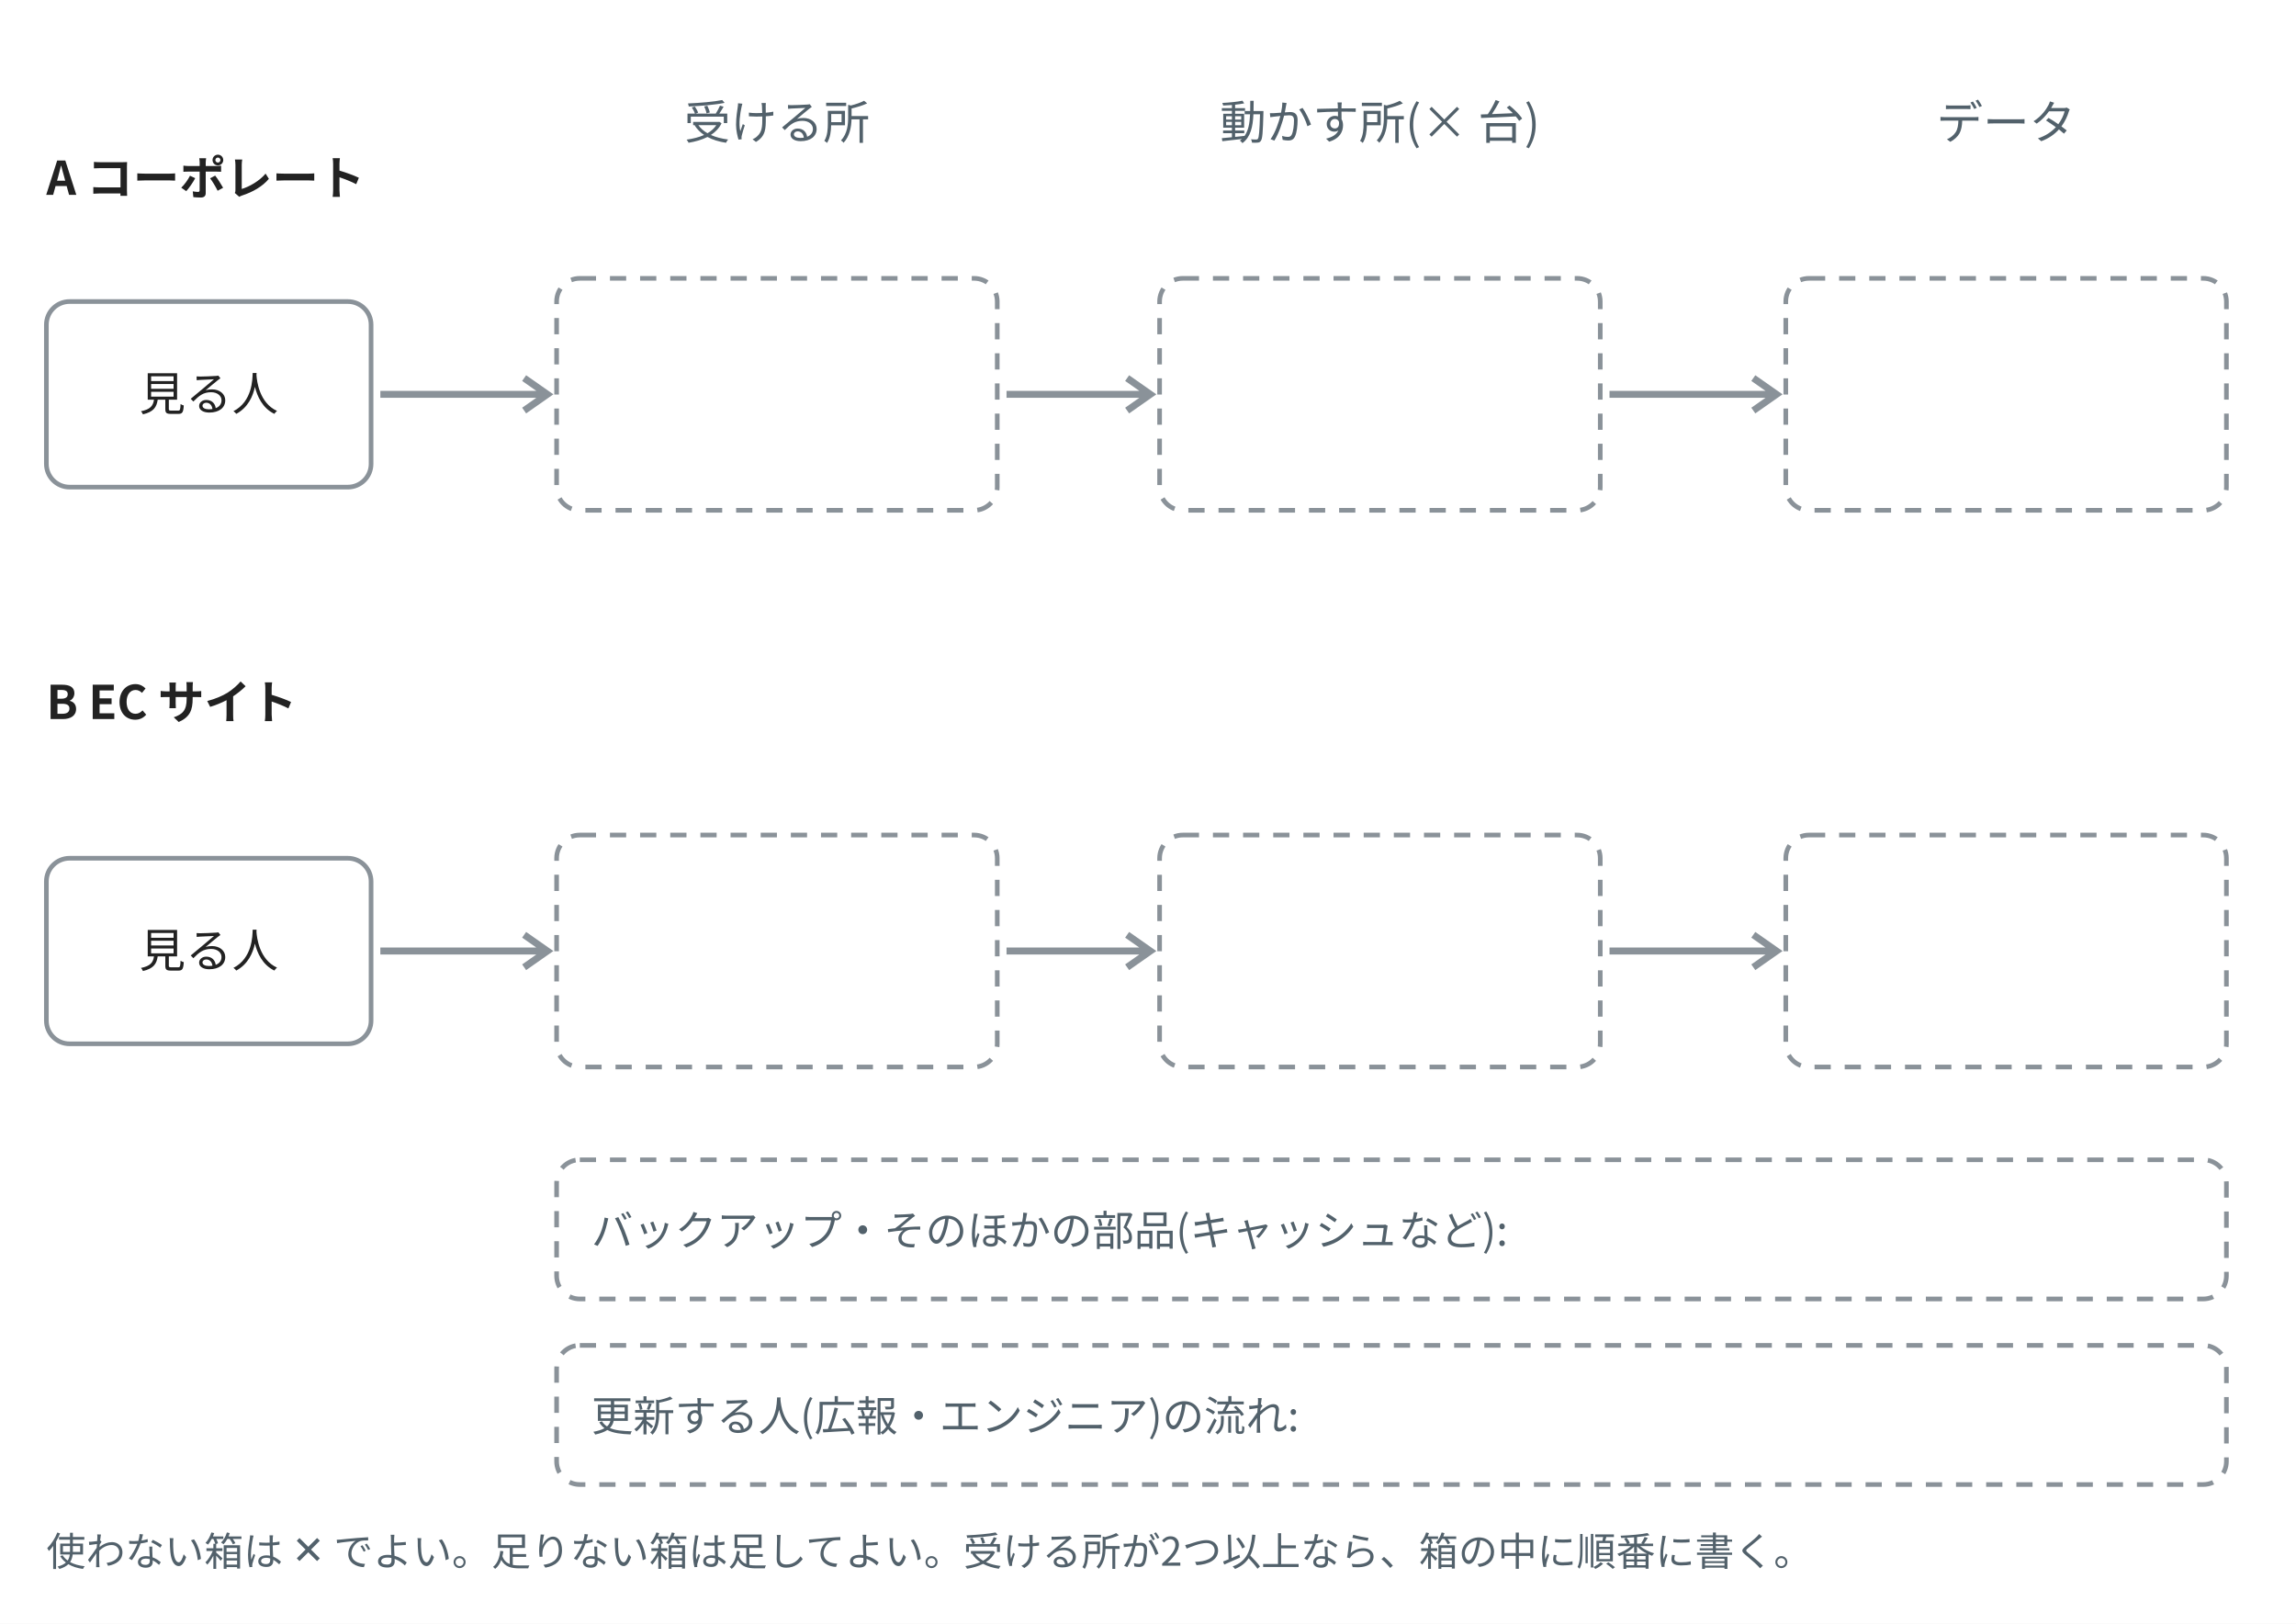
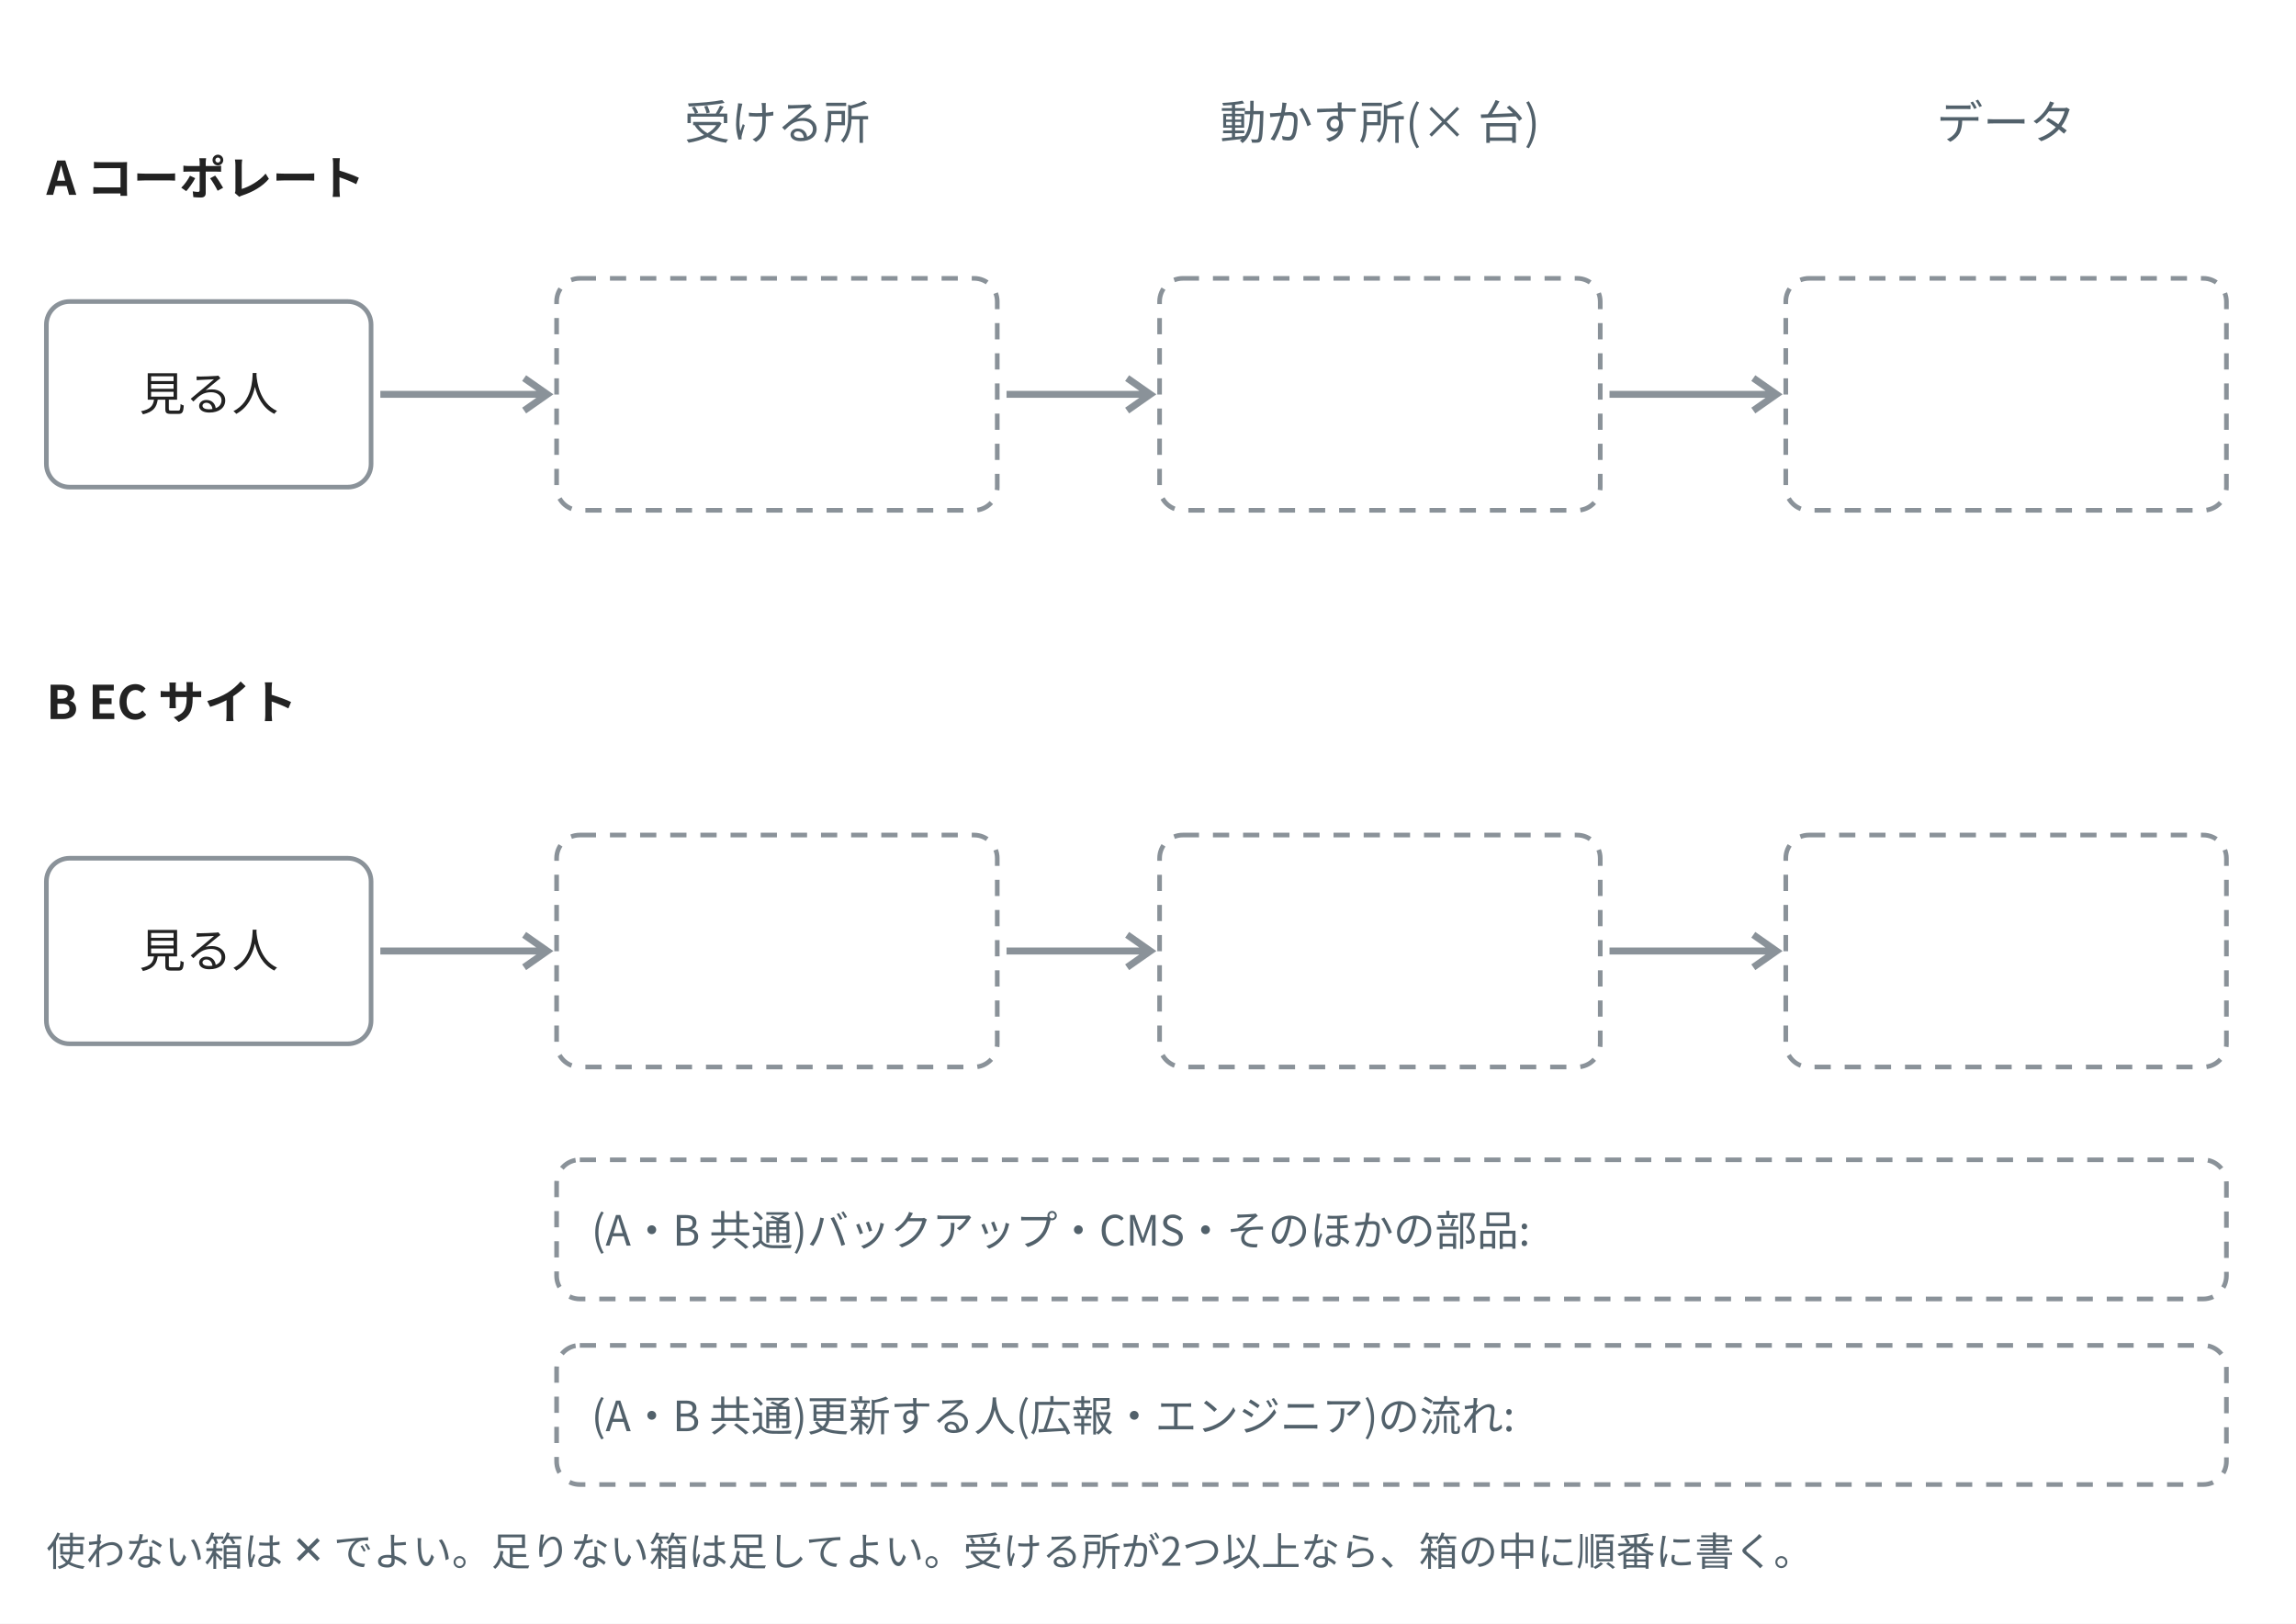
<svg xmlns="http://www.w3.org/2000/svg" viewBox="0 0 990 700" width="990" height="700">
  <g font-family="'Hiragino Sans','Noto Sans CJK JP',sans-serif" fill="#222">
    <rect width="990" height="700" fill="white" />
    <text x="335" y="60" font-size="20" text-anchor="middle" fill="#52616b">受ける所</text>
    <text x="595" y="60" font-size="20" text-anchor="middle" fill="#52616b">動かす所(× 台)</text>
    <text x="865" y="60" font-size="20" text-anchor="middle" fill="#52616b">データ</text>
    <text x="20" y="84" font-size="20" font-weight="700">A コーポレート</text>
    <rect x="20" y="130" width="140" height="80" rx="10" fill="white" stroke="#8a9299" stroke-width="2" />
    <text x="90.0" y="177.0" font-size="20" text-anchor="middle">見る人</text>
    <path d="M 164 170 H 236 M 226 163 L 236 170 L 226 177" stroke="#8a9299" stroke-width="3" fill="none" />
    <rect x="240" y="120" width="190" height="100" rx="10" fill="white" stroke="#8a9299" stroke-width="2" stroke-dasharray="7 6" />
    <path d="M 434 170 H 496 M 486 163 L 496 170 L 486 177" stroke="#8a9299" stroke-width="3" fill="none" />
    <rect x="500" y="120" width="190" height="100" rx="10" fill="white" stroke="#8a9299" stroke-width="2" stroke-dasharray="7 6" />
    <path d="M 694 170 H 766 M 756 163 L 766 170 L 756 177" stroke="#8a9299" stroke-width="3" fill="none" />
    <rect x="770" y="120" width="190" height="100" rx="10" fill="white" stroke="#8a9299" stroke-width="2" stroke-dasharray="7 6" />
    <text x="20" y="310" font-size="20" font-weight="700">B EC サイト</text>
    <rect x="20" y="370" width="140" height="80" rx="10" fill="white" stroke="#8a9299" stroke-width="2" />
    <text x="90.0" y="417.0" font-size="20" text-anchor="middle">見る人</text>
    <path d="M 164 410 H 236 M 226 403 L 236 410 L 226 417" stroke="#8a9299" stroke-width="3" fill="none" />
    <rect x="240" y="360" width="190" height="100" rx="10" fill="white" stroke="#8a9299" stroke-width="2" stroke-dasharray="7 6" />
    <path d="M 434 410 H 496 M 486 403 L 496 410 L 486 417" stroke="#8a9299" stroke-width="3" fill="none" />
    <rect x="500" y="360" width="190" height="100" rx="10" fill="white" stroke="#8a9299" stroke-width="2" stroke-dasharray="7 6" />
    <path d="M 694 410 H 766 M 756 403 L 766 410 L 756 417" stroke="#8a9299" stroke-width="3" fill="none" />
    <rect x="770" y="360" width="190" height="100" rx="10" fill="white" stroke="#8a9299" stroke-width="2" stroke-dasharray="7 6" />
    <rect x="240" y="500" width="720" height="60" rx="10" fill="white" stroke="#8a9299" stroke-width="2" stroke-dasharray="7 6" />
-     <text x="255" y="537" font-size="18" fill="#52616b">バックアップ・そのほかの部品(キャッシュなど):</text>
+     <text x="255" y="537" font-size="18" fill="#52616b">(A・B 共通)バックアップ・CMS・そのほかの部品:</text>
    <rect x="240" y="580" width="720" height="60" rx="10" fill="white" stroke="#8a9299" stroke-width="2" stroke-dasharray="7 6" />
-     <text x="255" y="617" font-size="18" fill="#52616b">更新する人(広報・エンジニア)の流れ:</text>
+     <text x="255" y="617" font-size="18" fill="#52616b">(A・B 共通)更新する人(広報・エンジニア)の流れ:</text>
    <text x="20" y="675" font-size="17" fill="#52616b">使わない箱は ✕ でよい。足りない箱は足してよい。受ける所が2つ以上なら、箱の中に順番に書く。</text>
  </g>
</svg>
